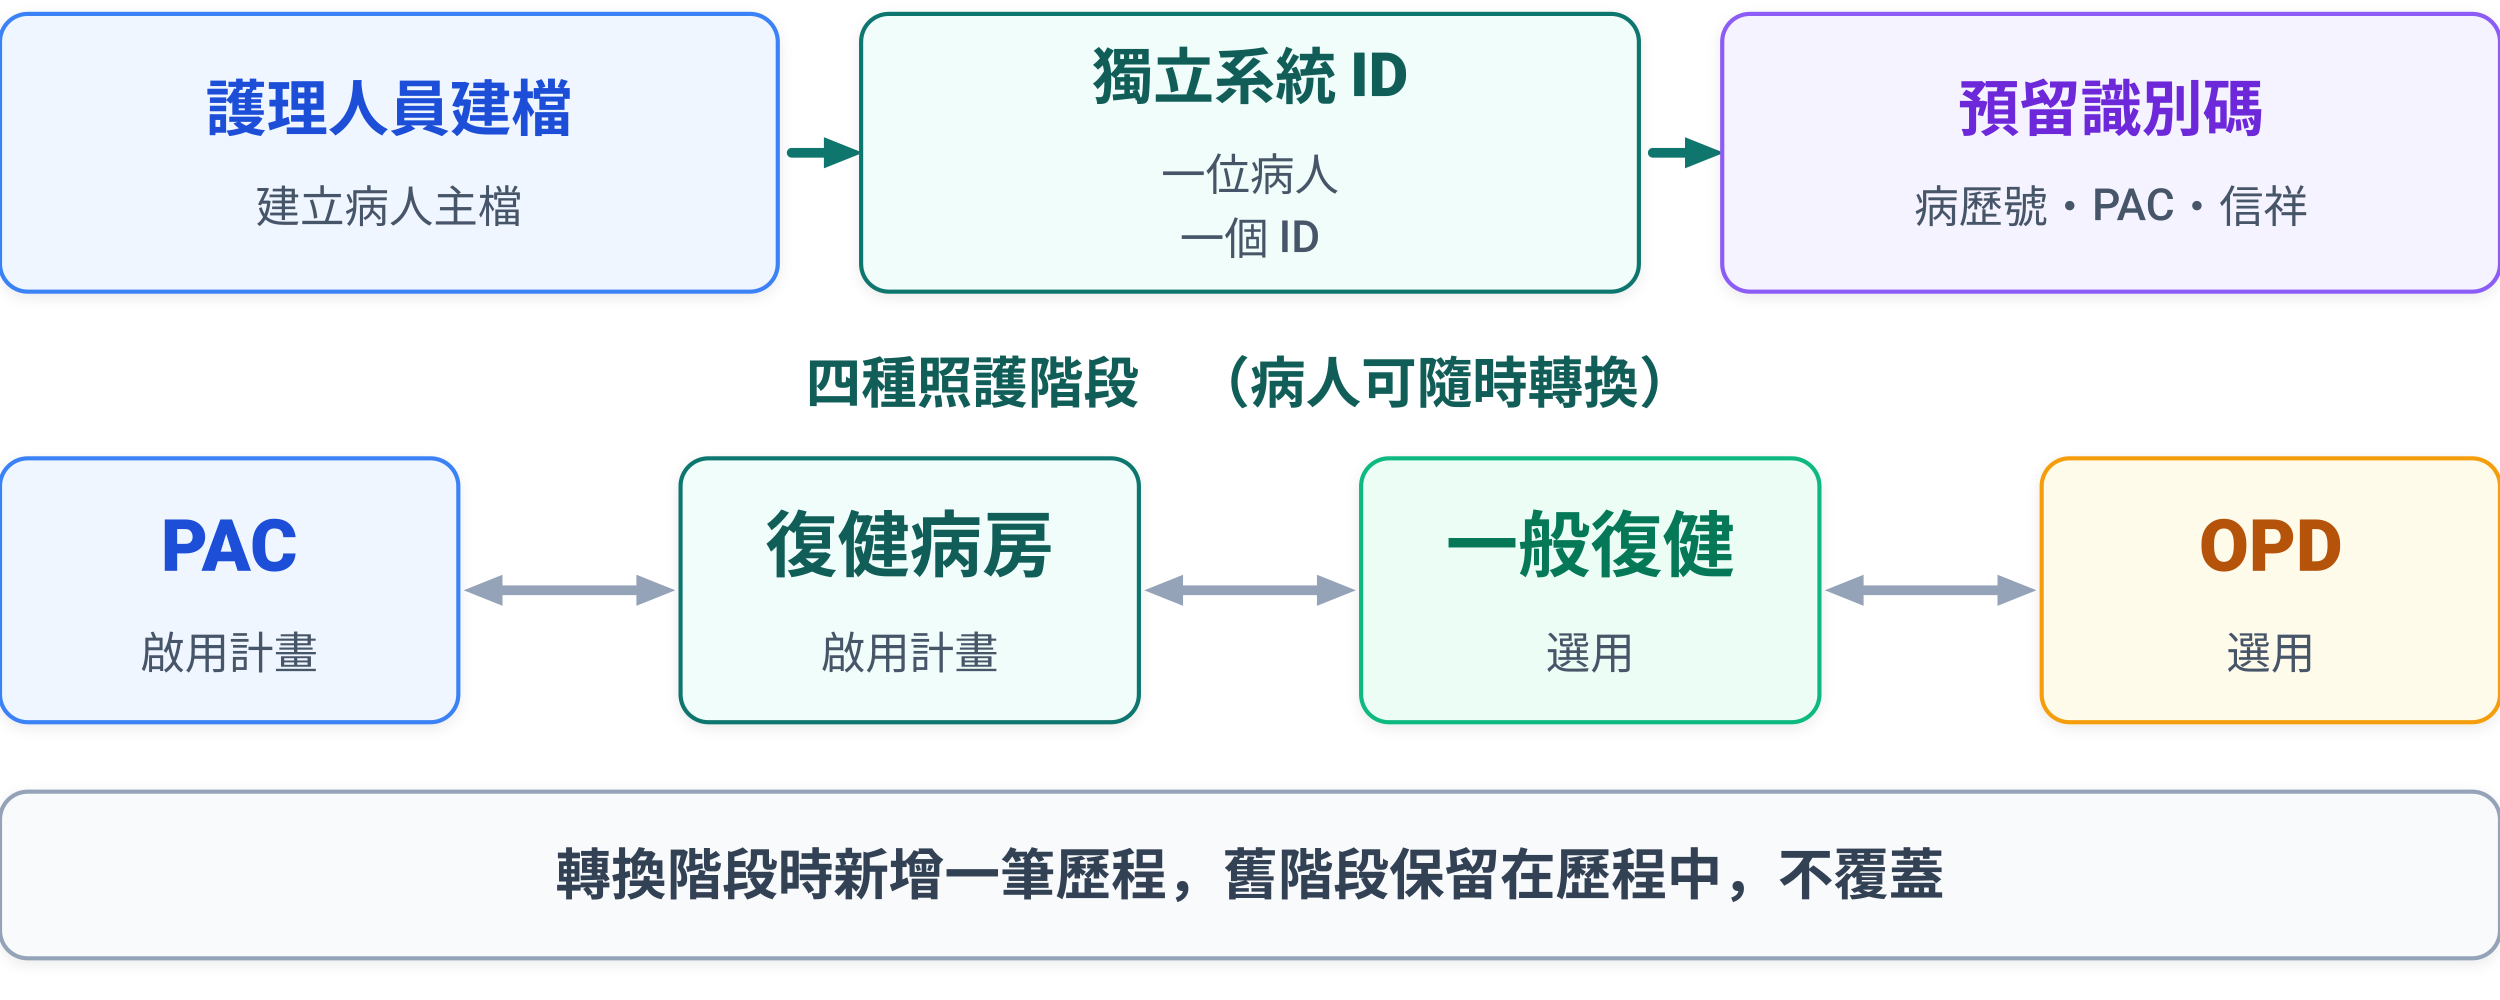
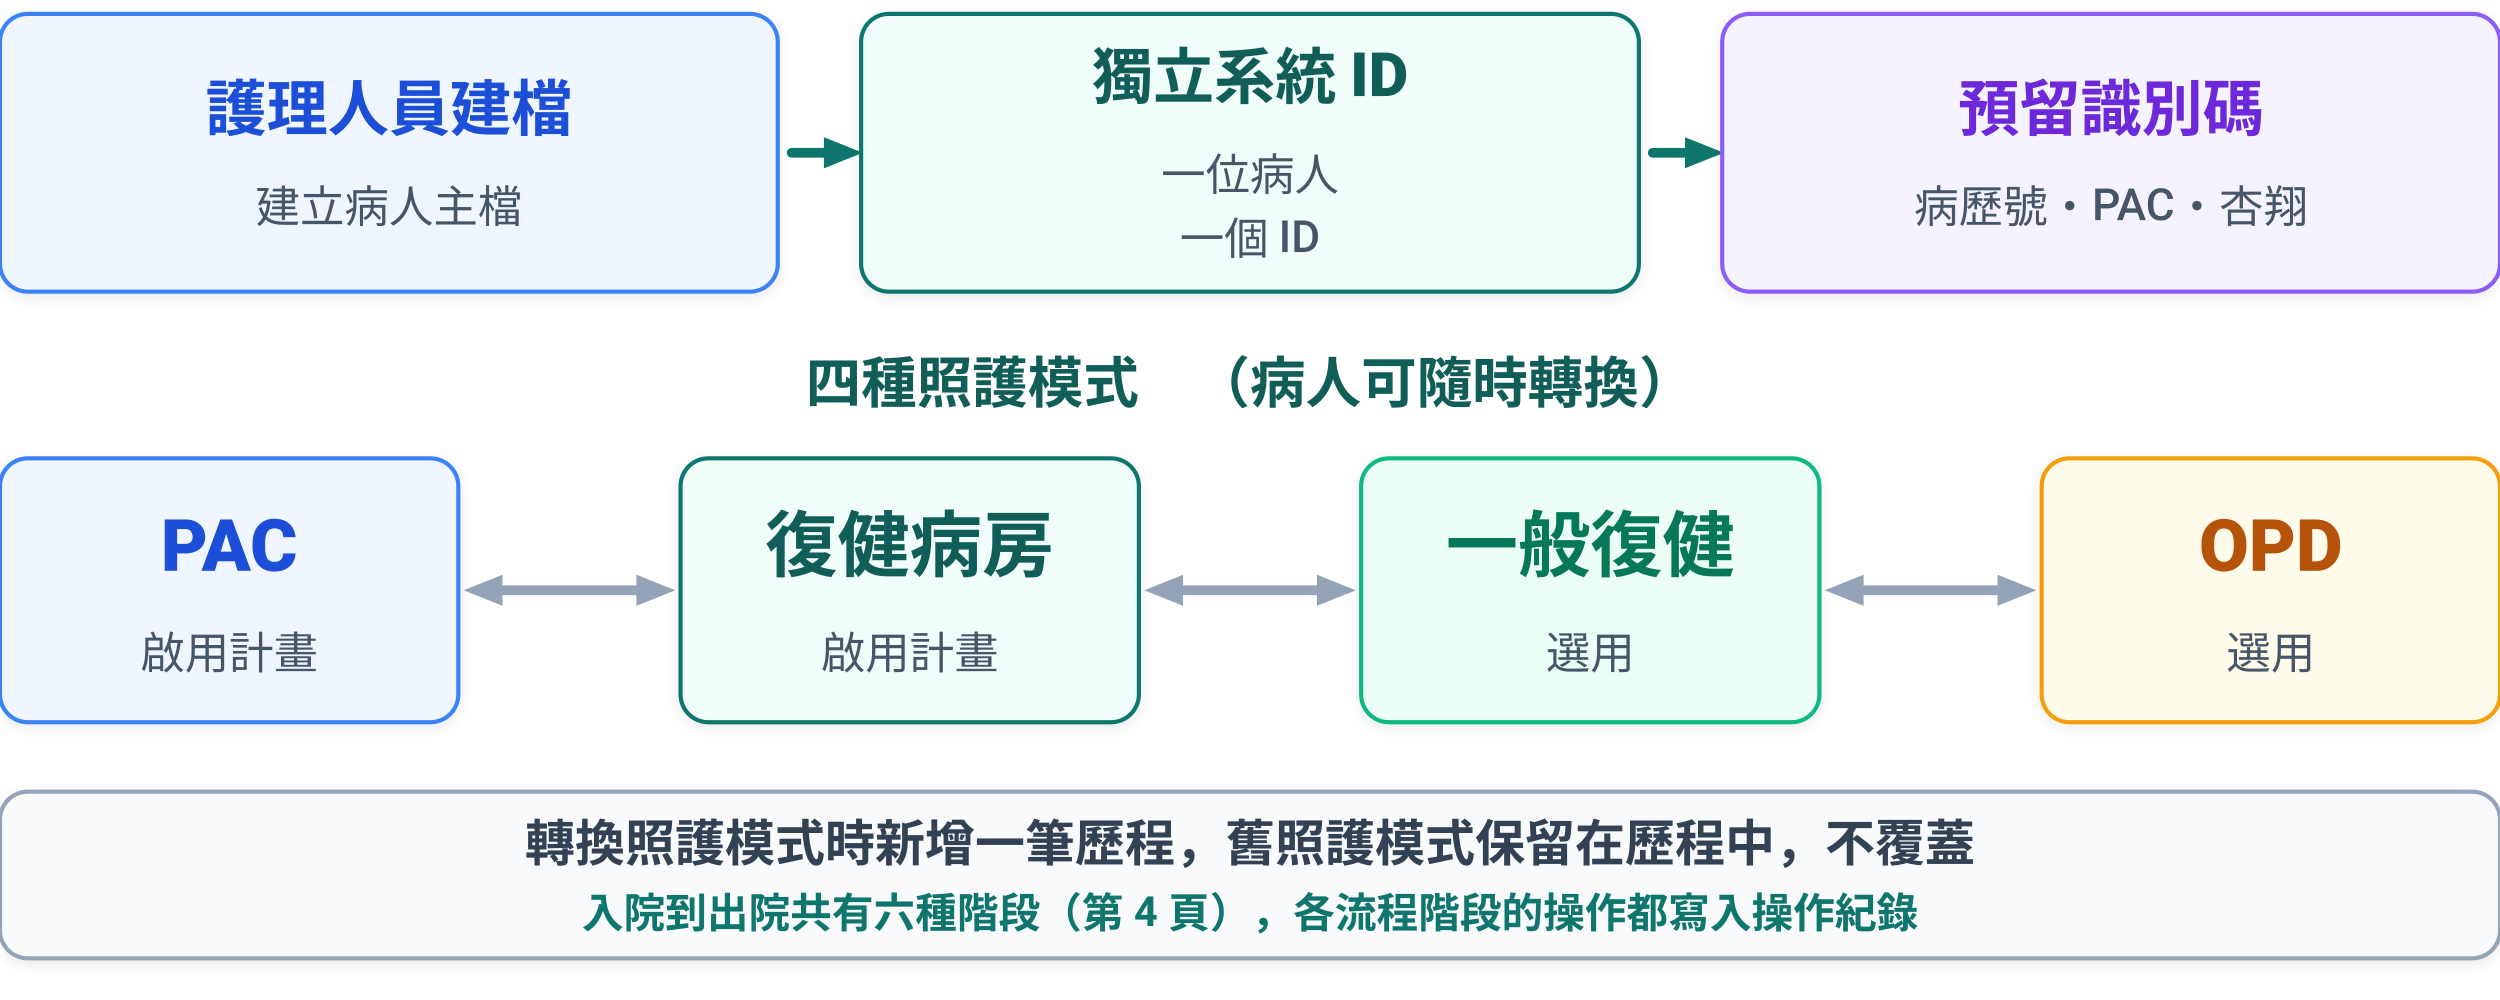
<svg xmlns="http://www.w3.org/2000/svg" viewBox="0 0 1800 720" width="100%" height="100%" font-family="-apple-system,BlinkMacSystemFont,'Segoe UI',Roboto,'Noto Sans TC','PingFang TC','Microsoft JhengHei',sans-serif">
  <defs>
    <filter id="shadow" x="-5%" y="-5%" width="110%" height="115%" filterUnits="userSpaceOnUse">
      <feDropShadow dx="0" dy="3" stdDeviation="5" flood-color="#0f172a" flood-opacity="0.08" />
    </filter>
    <marker id="ar-b45309" viewBox="0 0 10 10" refX="6" refY="5" markerWidth="4" markerHeight="4" orient="auto-start-reverse">
      <path d="M0 1 L10 5 L0 9z" fill="#b45309" />
    </marker>
    <marker id="ar-f59e0b" viewBox="0 0 10 10" refX="6" refY="5" markerWidth="4" markerHeight="4" orient="auto-start-reverse">
      <path d="M0 1 L10 5 L0 9z" fill="#f59e0b" />
    </marker>
    <marker id="ar-ef4444" viewBox="0 0 10 10" refX="6" refY="5" markerWidth="4" markerHeight="4" orient="auto-start-reverse">
      <path d="M0 1 L10 5 L0 9z" fill="#ef4444" />
    </marker>
    <marker id="ar-10b981" viewBox="0 0 10 10" refX="6" refY="5" markerWidth="4" markerHeight="4" orient="auto-start-reverse">
      <path d="M0 1 L10 5 L0 9z" fill="#10b981" />
    </marker>
    <marker id="ar-3b82f6" viewBox="0 0 10 10" refX="6" refY="5" markerWidth="4" markerHeight="4" orient="auto-start-reverse">
      <path d="M0 1 L10 5 L0 9z" fill="#3b82f6" />
    </marker>
    <marker id="ar-0f766e" viewBox="0 0 10 10" refX="6" refY="5" markerWidth="4" markerHeight="4" orient="auto-start-reverse">
      <path d="M0 1 L10 5 L0 9z" fill="#0f766e" />
    </marker>
    <marker id="ar-8b5cf6" viewBox="0 0 10 10" refX="6" refY="5" markerWidth="4" markerHeight="4" orient="auto-start-reverse">
      <path d="M0 1 L10 5 L0 9z" fill="#8b5cf6" />
    </marker>
    <marker id="ar-94a3b8" viewBox="0 0 10 10" refX="6" refY="5" markerWidth="4" markerHeight="4" orient="auto-start-reverse">
      <path d="M0 1 L10 5 L0 9z" fill="#94a3b8" />
    </marker>
  </defs>
  <rect x="0" y="10" width="560" height="200" rx="20" fill="#eff6ff" stroke="#3b82f6" stroke-width="3" filter="url(#shadow)" />
  <text x="280.0" y="94.0" font-size="44" font-weight="800" fill="#1d4ed8" text-anchor="middle">護理人員建檔</text>
  <text x="280.0" y="160.2" font-size="32" font-weight="500" fill="#475569" text-anchor="middle">建立病人主檔</text>
  <line x1="570" y1="110" x2="610" y2="110" stroke="#0f766e" stroke-width="7" stroke-linecap="round" marker-end="url(#ar-0f766e)" />
  <rect x="620" y="10" width="560" height="200" rx="20" fill="#f0fdfa" stroke="#0f766e" stroke-width="3" filter="url(#shadow)" />
  <text x="900.0" y="71.0" font-size="44" font-weight="800" fill="#115e59" text-anchor="middle">獨立系統 ID</text>
  <text x="900.0" y="137.2" font-size="32" font-weight="500" fill="#475569" text-anchor="middle">一位病人</text>
  <text x="900.0" y="183.2" font-size="32" font-weight="500" fill="#475569" text-anchor="middle">一個 ID</text>
  <line x1="1190" y1="110" x2="1230" y2="110" stroke="#0f766e" stroke-width="7" stroke-linecap="round" marker-end="url(#ar-0f766e)" />
  <rect x="1240" y="10" width="560" height="200" rx="20" fill="#f5f3ff" stroke="#8b5cf6" stroke-width="3" filter="url(#shadow)" />
  <text x="1520.0" y="94.0" font-size="44" font-weight="800" fill="#6d28d9" text-anchor="middle">預留識別碼</text>
-   <text x="1520.0" y="160.2" font-size="32" font-weight="500" fill="#475569" text-anchor="middle">病歷號・PAC・信祥</text>
-   <text x="900" y="290" font-size="40" font-weight="800" fill="#115e59" text-anchor="middle">四種照護階段　（病人可隨時轉換）</text>
+   <text x="1520.0" y="160.2" font-size="32" font-weight="500" fill="#475569" text-anchor="middle">病歷號・PAC・杏翔</text>
+   <text x="900" y="290" font-size="40" font-weight="800" fill="#115e59" text-anchor="middle">四種照護模式　（病人可隨時轉換）</text>
  <rect x="0" y="330" width="330" height="190" rx="20" fill="#eff6ff" stroke="#3b82f6" stroke-width="3" filter="url(#shadow)" />
  <text x="165.0" y="411.0" font-size="52" font-weight="800" fill="#1d4ed8" text-anchor="middle">PAC</text>
  <text x="165.0" y="481.6" font-size="32" font-weight="500" fill="#475569" text-anchor="middle">啟用計畫</text>
  <line x1="345" y1="425" x2="475" y2="425" stroke="#94a3b8" stroke-width="7" stroke-linecap="round" marker-end="url(#ar-94a3b8)" marker-start="url(#ar-94a3b8)" />
  <rect x="490" y="330" width="330" height="190" rx="20" fill="#f0fdfa" stroke="#0f766e" stroke-width="3" filter="url(#shadow)" />
  <text x="655.0" y="411.0" font-size="52" font-weight="800" fill="#115e59" text-anchor="middle">復健病房</text>
  <text x="655.0" y="481.6" font-size="32" font-weight="500" fill="#475569" text-anchor="middle">啟用計畫</text>
  <line x1="835" y1="425" x2="965" y2="425" stroke="#94a3b8" stroke-width="7" stroke-linecap="round" marker-end="url(#ar-94a3b8)" marker-start="url(#ar-94a3b8)" />
  <rect x="980" y="330" width="330" height="190" rx="20" fill="#ecfdf5" stroke="#10b981" stroke-width="3" filter="url(#shadow)" />
  <text x="1145.0" y="411.0" font-size="52" font-weight="800" fill="#047857" text-anchor="middle">一般復健</text>
  <text x="1145.0" y="481.6" font-size="32" font-weight="500" fill="#475569" text-anchor="middle">選用</text>
  <line x1="1325" y1="425" x2="1455" y2="425" stroke="#94a3b8" stroke-width="7" stroke-linecap="round" marker-end="url(#ar-94a3b8)" marker-start="url(#ar-94a3b8)" />
  <rect x="1470" y="330" width="330" height="190" rx="20" fill="#fffbeb" stroke="#f59e0b" stroke-width="3" filter="url(#shadow)" />
  <text x="1635.0" y="411.0" font-size="52" font-weight="800" fill="#b45309" text-anchor="middle">OPD</text>
  <text x="1635.0" y="481.6" font-size="32" font-weight="500" fill="#475569" text-anchor="middle">選用</text>
  <rect x="0" y="570" width="1800" height="120" rx="20" fill="#f8fafc" stroke="#94a3b8" stroke-width="3" filter="url(#shadow)" />
-   <text x="900" y="644.0" font-size="40" font-weight="700" fill="#334155" text-anchor="middle">轉換階段時新增一筆歷程，舊階段保留在歷程中，不覆蓋</text>
+   <text x="900" y="620.0" font-size="36" font-weight="700" fill="#334155" text-anchor="middle">轉換照護模式時新增一筆歷程，舊照護模式保留在歷程中，不覆蓋</text>
+   <text x="900" y="668.0" font-size="30" font-weight="700" fill="#0f766e" text-anchor="middle">入院到出院共有六種階段（第 4 頁），各流程階段的操作都寫入操作紀錄</text>
</svg>
